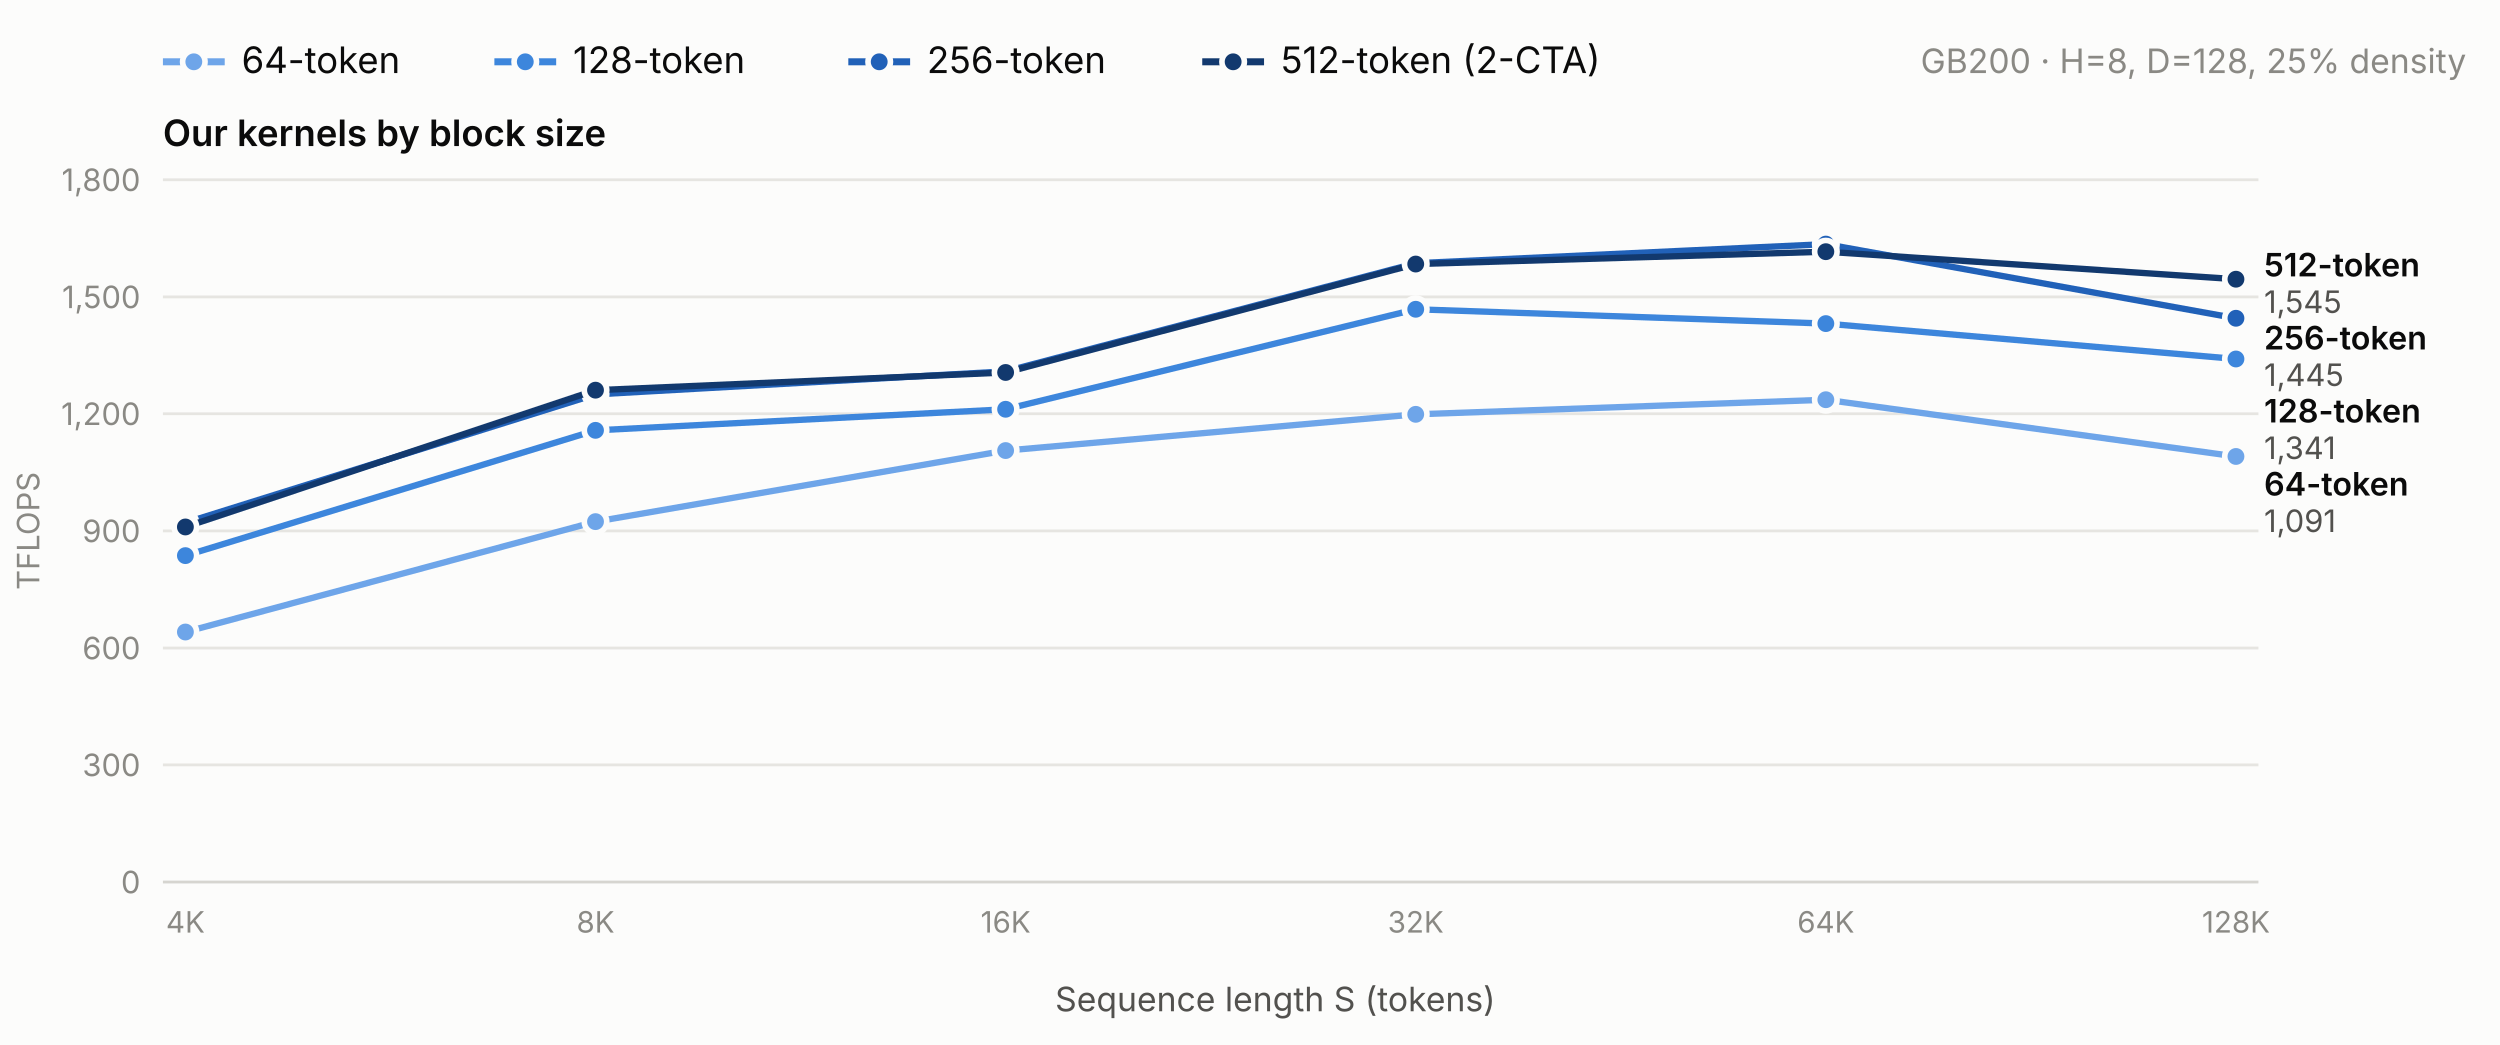
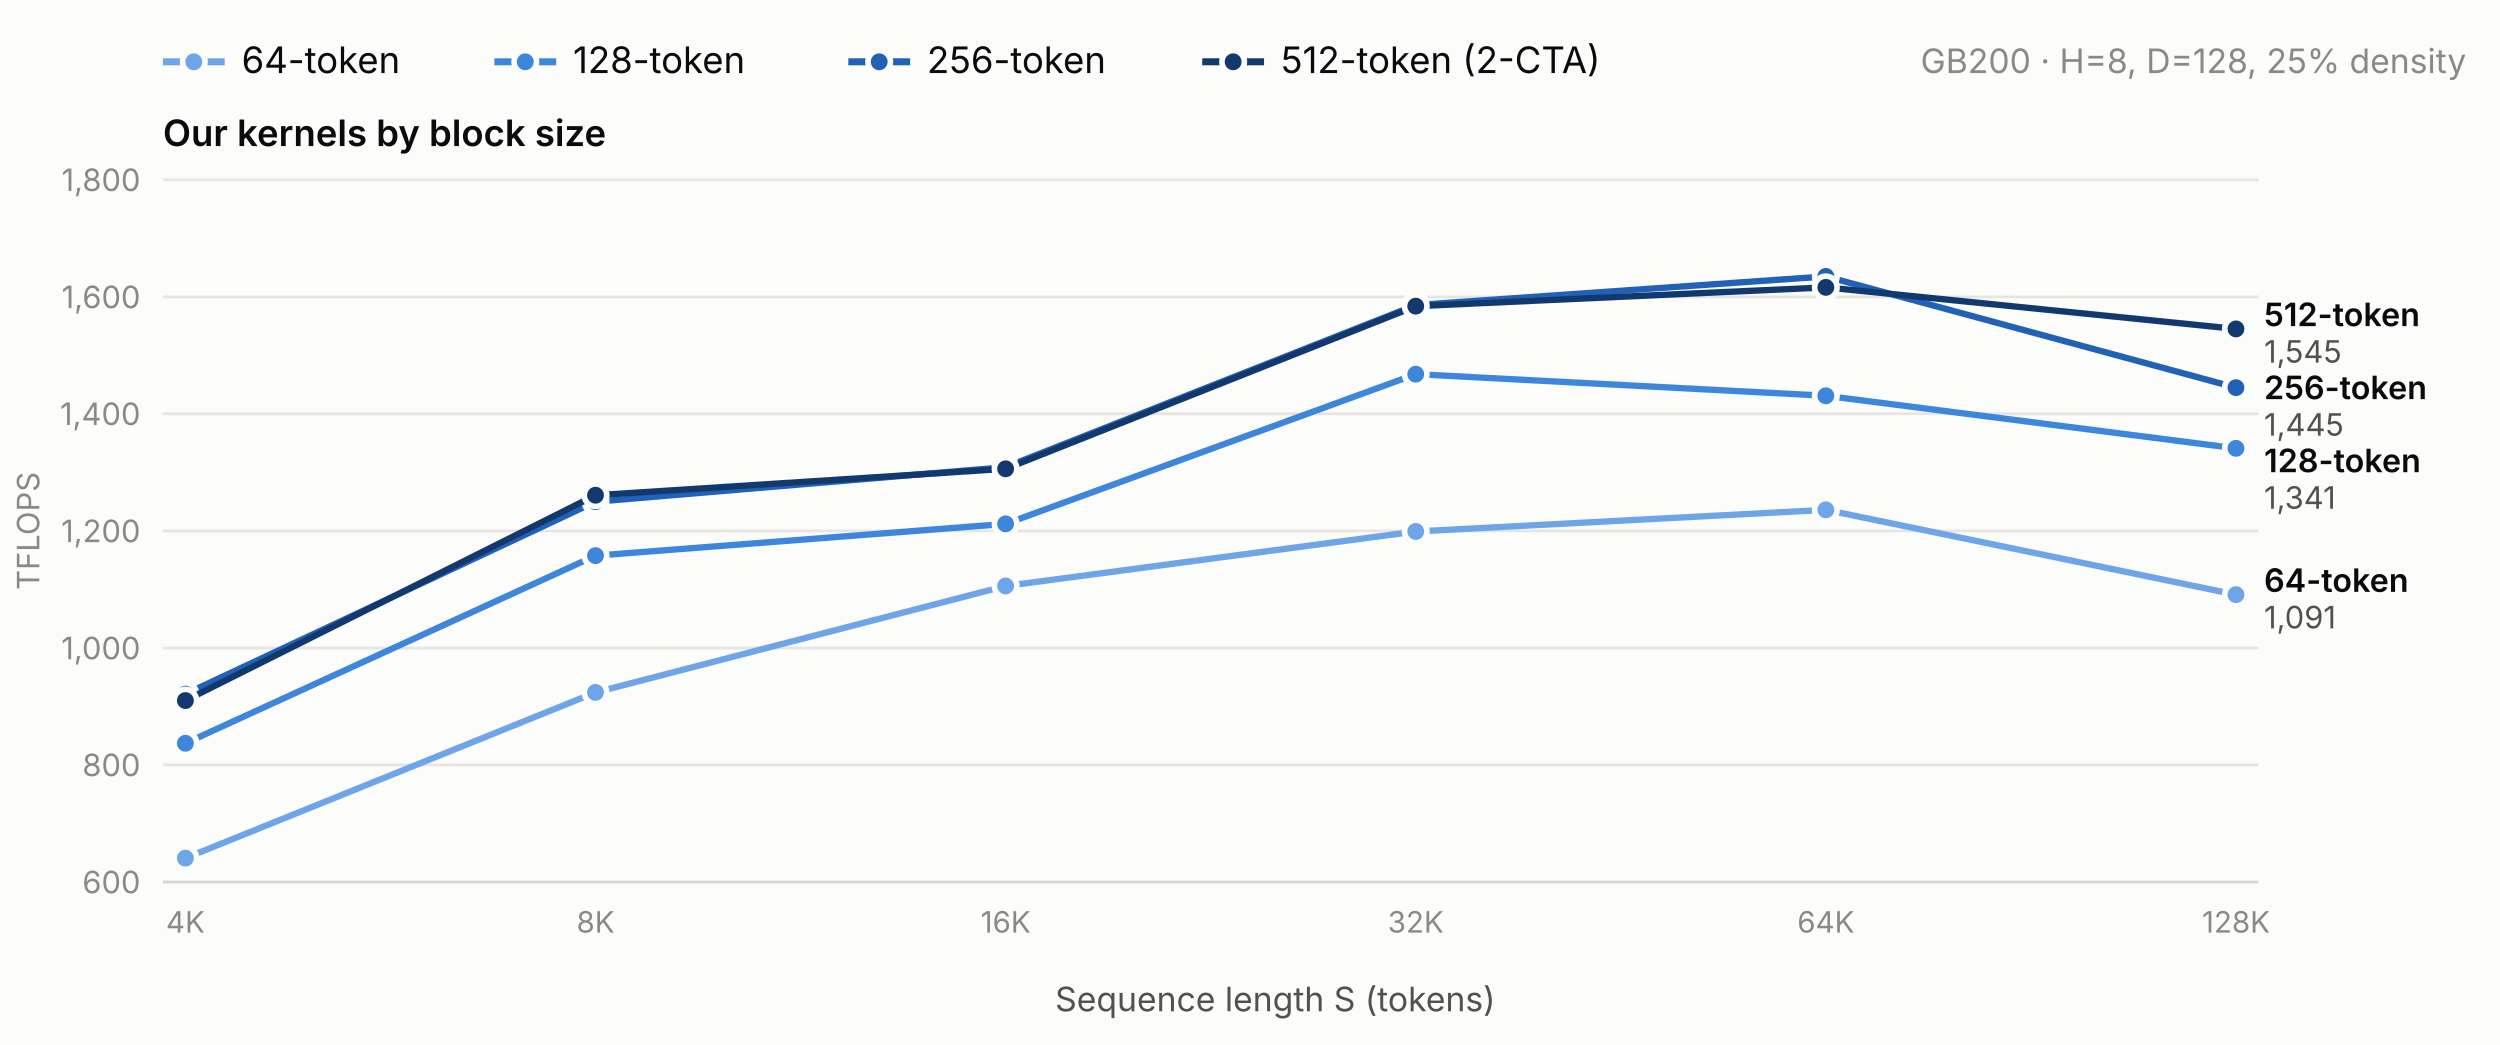
<svg xmlns="http://www.w3.org/2000/svg" width="890" height="372" viewBox="0 0 890 372" font-family="Inter, 'Helvetica Neue', Arial, 'DejaVu Sans', sans-serif">
  <rect width="890" height="372" fill="#fcfcfb" />
  <line x1="58" y1="22" x2="80" y2="22" stroke="#6ea5e9" stroke-width="2.5" />
  <circle cx="69" cy="22" r="4" fill="#6ea5e9" stroke="#fcfcfb" stroke-width="2" />
  <text x="86.0" y="26.0" font-size="13" fill="#0b0b0b" text-anchor="start" font-weight="400">64-token</text>
  <line x1="176" y1="22" x2="198" y2="22" stroke="#3d86dc" stroke-width="2.5" />
  <circle cx="187" cy="22" r="4" fill="#3d86dc" stroke="#fcfcfb" stroke-width="2" />
  <text x="204.0" y="26.0" font-size="13" fill="#0b0b0b" text-anchor="start" font-weight="400">128-token</text>
  <line x1="302" y1="22" x2="324" y2="22" stroke="#2161b8" stroke-width="2.5" />
  <circle cx="313" cy="22" r="4" fill="#2161b8" stroke="#fcfcfb" stroke-width="2" />
  <text x="330.0" y="26.0" font-size="13" fill="#0b0b0b" text-anchor="start" font-weight="400">256-token</text>
  <line x1="428" y1="22" x2="450" y2="22" stroke="#12396e" stroke-width="2.5" />
  <circle cx="439" cy="22" r="4" fill="#12396e" stroke="#fcfcfb" stroke-width="2" />
  <text x="456.0" y="26.0" font-size="13" fill="#0b0b0b" text-anchor="start" font-weight="400">512-token (2-CTA)</text>
  <text x="878.0" y="26.0" font-size="12" fill="#8a8984" text-anchor="end" font-weight="400">GB200 · H=8, D=128, 25% density</text>
  <text x="58.0" y="52.0" font-size="13" fill="#0b0b0b" text-anchor="start" font-weight="600">Our kernels by block size</text>
  <line x1="58" y1="314.0" x2="804" y2="314.0" stroke="#d6d5d0" stroke-width="1" />
-   <text x="50.0" y="318.0" font-size="11" fill="#8a8984" text-anchor="end" font-weight="400">0</text>
+   <text x="50.0" y="318.0" font-size="11" fill="#8a8984" text-anchor="end" font-weight="400">600</text>
  <line x1="58" y1="272.3" x2="804" y2="272.3" stroke="#e6e5e1" stroke-width="1" />
-   <text x="50.0" y="276.3" font-size="11" fill="#8a8984" text-anchor="end" font-weight="400">300</text>
+   <text x="50.0" y="276.3" font-size="11" fill="#8a8984" text-anchor="end" font-weight="400">800</text>
  <line x1="58" y1="230.7" x2="804" y2="230.7" stroke="#e6e5e1" stroke-width="1" />
-   <text x="50.0" y="234.7" font-size="11" fill="#8a8984" text-anchor="end" font-weight="400">600</text>
+   <text x="50.0" y="234.7" font-size="11" fill="#8a8984" text-anchor="end" font-weight="400">1,000</text>
  <line x1="58" y1="189.0" x2="804" y2="189.0" stroke="#e6e5e1" stroke-width="1" />
-   <text x="50.0" y="193.0" font-size="11" fill="#8a8984" text-anchor="end" font-weight="400">900</text>
+   <text x="50.0" y="193.0" font-size="11" fill="#8a8984" text-anchor="end" font-weight="400">1,200</text>
  <line x1="58" y1="147.3" x2="804" y2="147.3" stroke="#e6e5e1" stroke-width="1" />
-   <text x="50.0" y="151.3" font-size="11" fill="#8a8984" text-anchor="end" font-weight="400">1,200</text>
+   <text x="50.0" y="151.3" font-size="11" fill="#8a8984" text-anchor="end" font-weight="400">1,400</text>
  <line x1="58" y1="105.7" x2="804" y2="105.7" stroke="#e6e5e1" stroke-width="1" />
-   <text x="50.0" y="109.7" font-size="11" fill="#8a8984" text-anchor="end" font-weight="400">1,500</text>
+   <text x="50.0" y="109.7" font-size="11" fill="#8a8984" text-anchor="end" font-weight="400">1,600</text>
  <line x1="58" y1="64.0" x2="804" y2="64.0" stroke="#e6e5e1" stroke-width="1" />
  <text x="50.0" y="68.0" font-size="11" fill="#8a8984" text-anchor="end" font-weight="400">1,800</text>
  <text x="66.0" y="332.0" font-size="10.5" fill="#8a8984" text-anchor="middle" font-weight="400">4K</text>
  <text x="212.0" y="332.0" font-size="10.5" fill="#8a8984" text-anchor="middle" font-weight="400">8K</text>
  <text x="358.0" y="332.0" font-size="10.5" fill="#8a8984" text-anchor="middle" font-weight="400">16K</text>
  <text x="504.0" y="332.0" font-size="10.5" fill="#8a8984" text-anchor="middle" font-weight="400">32K</text>
  <text x="650.0" y="332.0" font-size="10.5" fill="#8a8984" text-anchor="middle" font-weight="400">64K</text>
  <text x="796.0" y="332.0" font-size="10.5" fill="#8a8984" text-anchor="middle" font-weight="400">128K</text>
-   <polyline points="66.0,225.0 212.0,185.7 358.0,160.4 504.0,147.5 650.0,142.3 796.0,162.5" fill="none" stroke="#6ea5e9" stroke-width="2.25" stroke-linejoin="round" stroke-linecap="round" />
-   <circle cx="66.0" cy="225.0" r="4" fill="#6ea5e9" stroke="#fcfcfb" stroke-width="2" />
-   <circle cx="212.0" cy="185.7" r="4" fill="#6ea5e9" stroke="#fcfcfb" stroke-width="2" />
-   <circle cx="358.0" cy="160.4" r="4" fill="#6ea5e9" stroke="#fcfcfb" stroke-width="2" />
-   <circle cx="504.0" cy="147.5" r="4" fill="#6ea5e9" stroke="#fcfcfb" stroke-width="2" />
-   <circle cx="650.0" cy="142.3" r="4" fill="#6ea5e9" stroke="#fcfcfb" stroke-width="2" />
-   <circle cx="796.0" cy="162.5" r="4" fill="#6ea5e9" stroke="#fcfcfb" stroke-width="2" />
-   <polyline points="66.0,197.8 212.0,153.2 358.0,145.7 504.0,110.1 650.0,115.2 796.0,127.8" fill="none" stroke="#3d86dc" stroke-width="2.25" stroke-linejoin="round" stroke-linecap="round" />
-   <circle cx="66.0" cy="197.8" r="4" fill="#3d86dc" stroke="#fcfcfb" stroke-width="2" />
-   <circle cx="212.0" cy="153.2" r="4" fill="#3d86dc" stroke="#fcfcfb" stroke-width="2" />
-   <circle cx="358.0" cy="145.7" r="4" fill="#3d86dc" stroke="#fcfcfb" stroke-width="2" />
-   <circle cx="504.0" cy="110.1" r="4" fill="#3d86dc" stroke="#fcfcfb" stroke-width="2" />
-   <circle cx="650.0" cy="115.2" r="4" fill="#3d86dc" stroke="#fcfcfb" stroke-width="2" />
-   <circle cx="796.0" cy="127.8" r="4" fill="#3d86dc" stroke="#fcfcfb" stroke-width="2" />
-   <polyline points="66.0,186.1 212.0,140.4 358.0,132.2 504.0,93.7 650.0,86.9 796.0,113.3" fill="none" stroke="#2161b8" stroke-width="2.25" stroke-linejoin="round" stroke-linecap="round" />
-   <circle cx="66.0" cy="186.1" r="4" fill="#2161b8" stroke="#fcfcfb" stroke-width="2" />
-   <circle cx="212.0" cy="140.4" r="4" fill="#2161b8" stroke="#fcfcfb" stroke-width="2" />
-   <circle cx="358.0" cy="132.2" r="4" fill="#2161b8" stroke="#fcfcfb" stroke-width="2" />
-   <circle cx="504.0" cy="93.7" r="4" fill="#2161b8" stroke="#fcfcfb" stroke-width="2" />
-   <circle cx="650.0" cy="86.9" r="4" fill="#2161b8" stroke="#fcfcfb" stroke-width="2" />
-   <circle cx="796.0" cy="113.3" r="4" fill="#2161b8" stroke="#fcfcfb" stroke-width="2" />
-   <polyline points="66.0,187.6 212.0,138.9 358.0,132.6 504.0,94.0 650.0,89.6 796.0,99.4" fill="none" stroke="#12396e" stroke-width="2.25" stroke-linejoin="round" stroke-linecap="round" />
-   <circle cx="66.0" cy="187.6" r="4" fill="#12396e" stroke="#fcfcfb" stroke-width="2" />
-   <circle cx="212.0" cy="138.9" r="4" fill="#12396e" stroke="#fcfcfb" stroke-width="2" />
-   <circle cx="358.0" cy="132.6" r="4" fill="#12396e" stroke="#fcfcfb" stroke-width="2" />
-   <circle cx="504.0" cy="94.0" r="4" fill="#12396e" stroke="#fcfcfb" stroke-width="2" />
-   <circle cx="650.0" cy="89.6" r="4" fill="#12396e" stroke="#fcfcfb" stroke-width="2" />
-   <circle cx="796.0" cy="99.4" r="4" fill="#12396e" stroke="#fcfcfb" stroke-width="2" />
-   <text x="806.0" y="176.4" font-size="11.5" fill="#0b0b0b" text-anchor="start" font-weight="600">64-token</text>
-   <text x="806.0" y="189.4" font-size="11" fill="#52514e" text-anchor="start" font-weight="400">1,091</text>
-   <text x="806.0" y="150.4" font-size="11.5" fill="#0b0b0b" text-anchor="start" font-weight="600">128-token</text>
-   <text x="806.0" y="163.4" font-size="11" fill="#52514e" text-anchor="start" font-weight="400">1,341</text>
-   <text x="806.0" y="124.4" font-size="11.5" fill="#0b0b0b" text-anchor="start" font-weight="600">256-token</text>
-   <text x="806.0" y="137.4" font-size="11" fill="#52514e" text-anchor="start" font-weight="400">1,445</text>
-   <text x="806.0" y="98.4" font-size="11.5" fill="#0b0b0b" text-anchor="start" font-weight="600">512-token</text>
-   <text x="806.0" y="111.4" font-size="11" fill="#52514e" text-anchor="start" font-weight="400">1,545</text>
+   <polyline points="66.0,305.5 212.0,246.5 358.0,208.6 504.0,189.2 650.0,181.5 796.0,211.7" fill="none" stroke="#6ea5e9" stroke-width="2.25" stroke-linejoin="round" stroke-linecap="round" />
+   <circle cx="66.0" cy="305.5" r="4" fill="#6ea5e9" stroke="#fcfcfb" stroke-width="2" />
+   <circle cx="212.0" cy="246.5" r="4" fill="#6ea5e9" stroke="#fcfcfb" stroke-width="2" />
+   <circle cx="358.0" cy="208.6" r="4" fill="#6ea5e9" stroke="#fcfcfb" stroke-width="2" />
+   <circle cx="504.0" cy="189.2" r="4" fill="#6ea5e9" stroke="#fcfcfb" stroke-width="2" />
+   <circle cx="650.0" cy="181.5" r="4" fill="#6ea5e9" stroke="#fcfcfb" stroke-width="2" />
+   <circle cx="796.0" cy="211.7" r="4" fill="#6ea5e9" stroke="#fcfcfb" stroke-width="2" />
+   <polyline points="66.0,264.6 212.0,197.8 358.0,186.5 504.0,133.2 650.0,140.9 796.0,159.6" fill="none" stroke="#3d86dc" stroke-width="2.25" stroke-linejoin="round" stroke-linecap="round" />
+   <circle cx="66.0" cy="264.6" r="4" fill="#3d86dc" stroke="#fcfcfb" stroke-width="2" />
+   <circle cx="212.0" cy="197.8" r="4" fill="#3d86dc" stroke="#fcfcfb" stroke-width="2" />
+   <circle cx="358.0" cy="186.5" r="4" fill="#3d86dc" stroke="#fcfcfb" stroke-width="2" />
+   <circle cx="504.0" cy="133.2" r="4" fill="#3d86dc" stroke="#fcfcfb" stroke-width="2" />
+   <circle cx="650.0" cy="140.9" r="4" fill="#3d86dc" stroke="#fcfcfb" stroke-width="2" />
+   <circle cx="796.0" cy="159.6" r="4" fill="#3d86dc" stroke="#fcfcfb" stroke-width="2" />
+   <polyline points="66.0,247.1 212.0,178.6 358.0,166.3 504.0,108.6 650.0,98.4 796.0,138.0" fill="none" stroke="#2161b8" stroke-width="2.25" stroke-linejoin="round" stroke-linecap="round" />
+   <circle cx="66.0" cy="247.1" r="4" fill="#2161b8" stroke="#fcfcfb" stroke-width="2" />
+   <circle cx="212.0" cy="178.6" r="4" fill="#2161b8" stroke="#fcfcfb" stroke-width="2" />
+   <circle cx="358.0" cy="166.3" r="4" fill="#2161b8" stroke="#fcfcfb" stroke-width="2" />
+   <circle cx="504.0" cy="108.6" r="4" fill="#2161b8" stroke="#fcfcfb" stroke-width="2" />
+   <circle cx="650.0" cy="98.4" r="4" fill="#2161b8" stroke="#fcfcfb" stroke-width="2" />
+   <circle cx="796.0" cy="138.0" r="4" fill="#2161b8" stroke="#fcfcfb" stroke-width="2" />
+   <polyline points="66.0,249.4 212.0,176.3 358.0,166.9 504.0,109.0 650.0,102.3 796.0,117.1" fill="none" stroke="#12396e" stroke-width="2.25" stroke-linejoin="round" stroke-linecap="round" />
+   <circle cx="66.0" cy="249.4" r="4" fill="#12396e" stroke="#fcfcfb" stroke-width="2" />
+   <circle cx="212.0" cy="176.3" r="4" fill="#12396e" stroke="#fcfcfb" stroke-width="2" />
+   <circle cx="358.0" cy="166.9" r="4" fill="#12396e" stroke="#fcfcfb" stroke-width="2" />
+   <circle cx="504.0" cy="109.0" r="4" fill="#12396e" stroke="#fcfcfb" stroke-width="2" />
+   <circle cx="650.0" cy="102.3" r="4" fill="#12396e" stroke="#fcfcfb" stroke-width="2" />
+   <circle cx="796.0" cy="117.1" r="4" fill="#12396e" stroke="#fcfcfb" stroke-width="2" />
+   <text x="806.0" y="210.7" font-size="11.5" fill="#0b0b0b" text-anchor="start" font-weight="600">64-token</text>
+   <text x="806.0" y="223.7" font-size="11" fill="#52514e" text-anchor="start" font-weight="400">1,091</text>
+   <text x="806.0" y="168.1" font-size="11.5" fill="#0b0b0b" text-anchor="start" font-weight="600">128-token</text>
+   <text x="806.0" y="181.1" font-size="11" fill="#52514e" text-anchor="start" font-weight="400">1,341</text>
+   <text x="806.0" y="142.1" font-size="11.5" fill="#0b0b0b" text-anchor="start" font-weight="600">256-token</text>
+   <text x="806.0" y="155.1" font-size="11" fill="#52514e" text-anchor="start" font-weight="400">1,445</text>
+   <text x="806.0" y="116.1" font-size="11.5" fill="#0b0b0b" text-anchor="start" font-weight="600">512-token</text>
+   <text x="806.0" y="129.1" font-size="11" fill="#52514e" text-anchor="start" font-weight="400">1,545</text>
  <text x="14.0" y="189.0" font-size="11" fill="#8a8984" text-anchor="middle" font-weight="400" transform="rotate(-90 14 189.0)">TFLOPS</text>
  <text x="454.0" y="360.0" font-size="12" fill="#52514e" text-anchor="middle" font-weight="400">Sequence length S (tokens)</text>
</svg>
